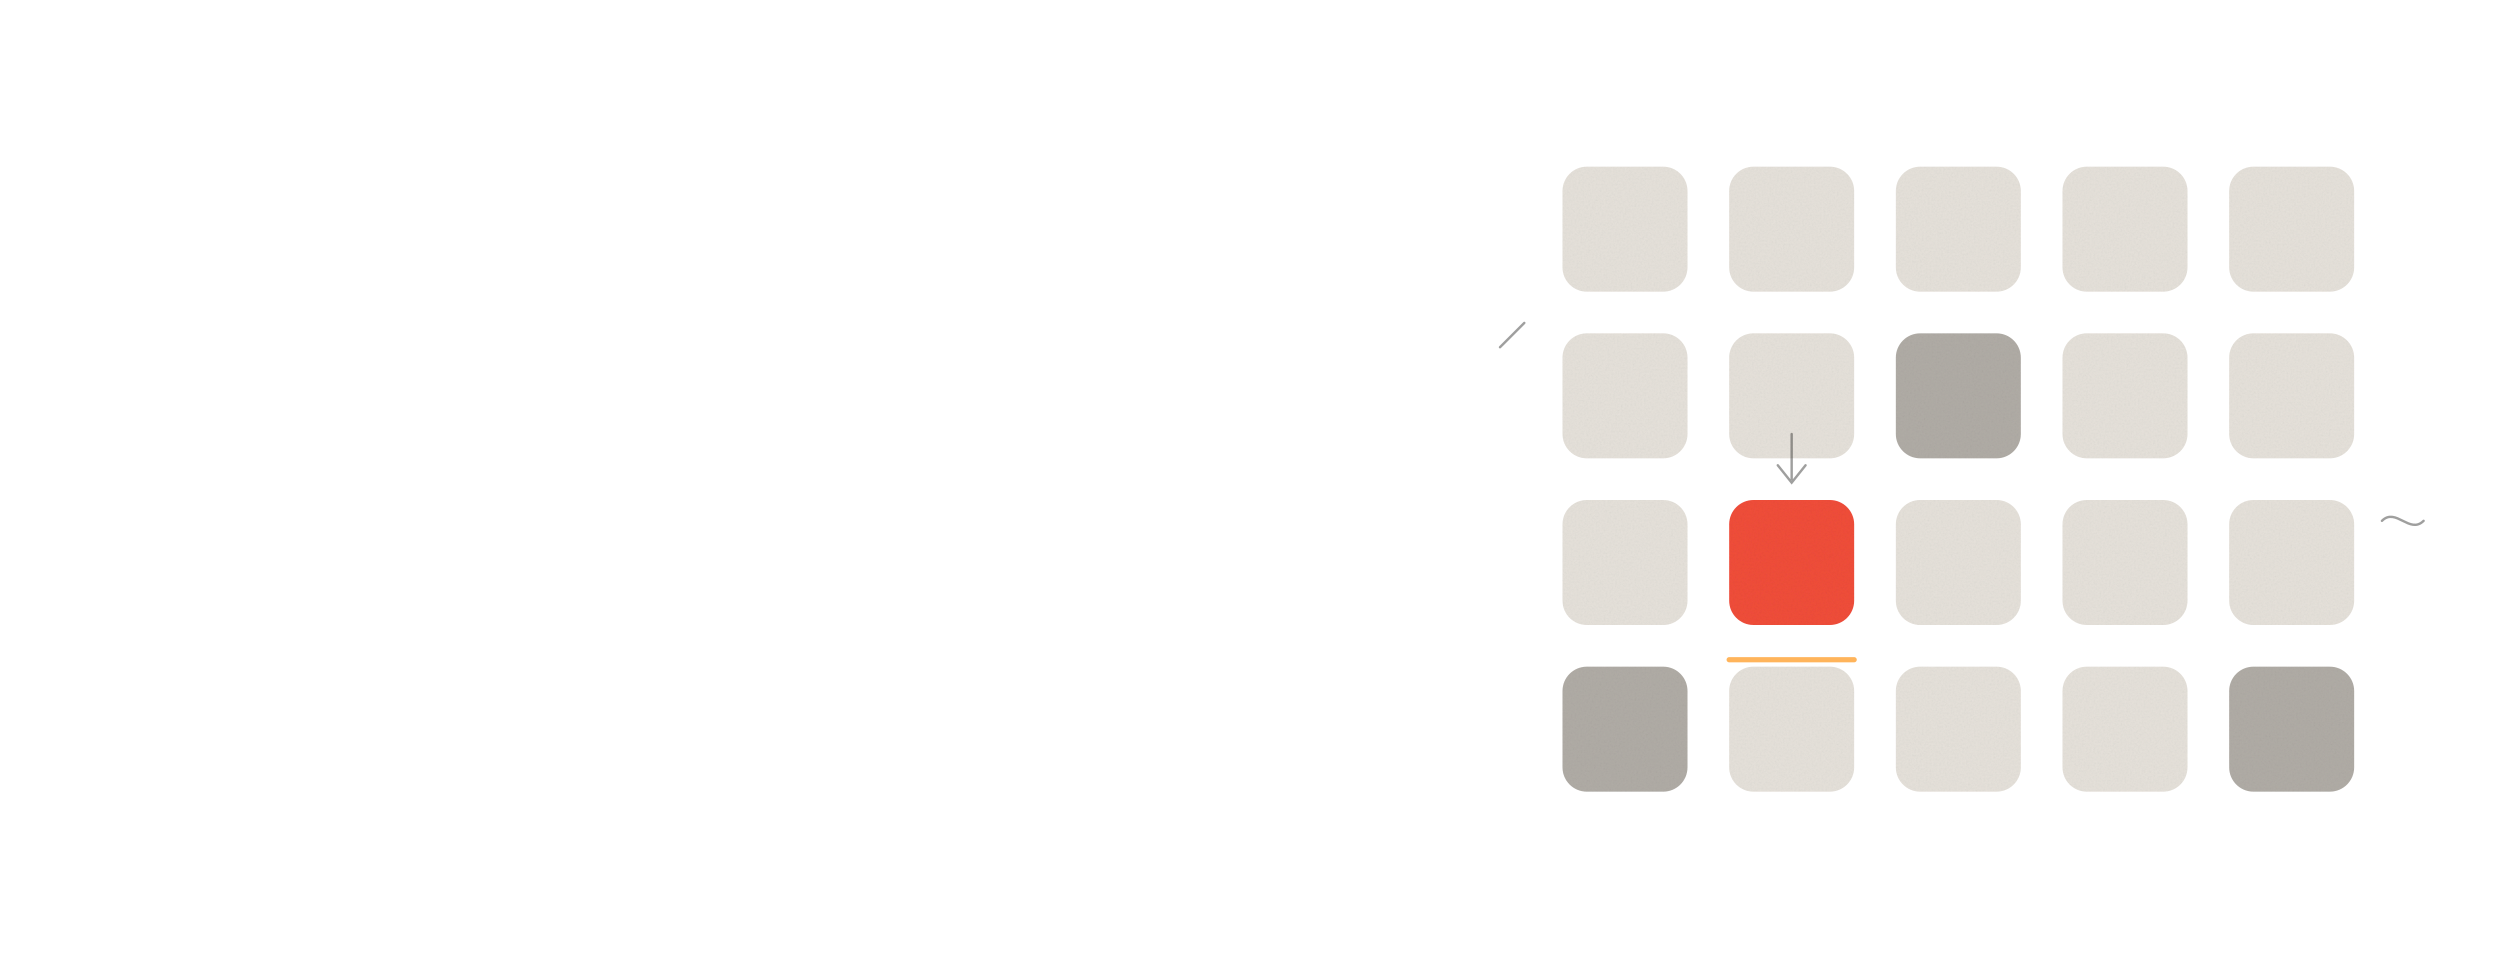
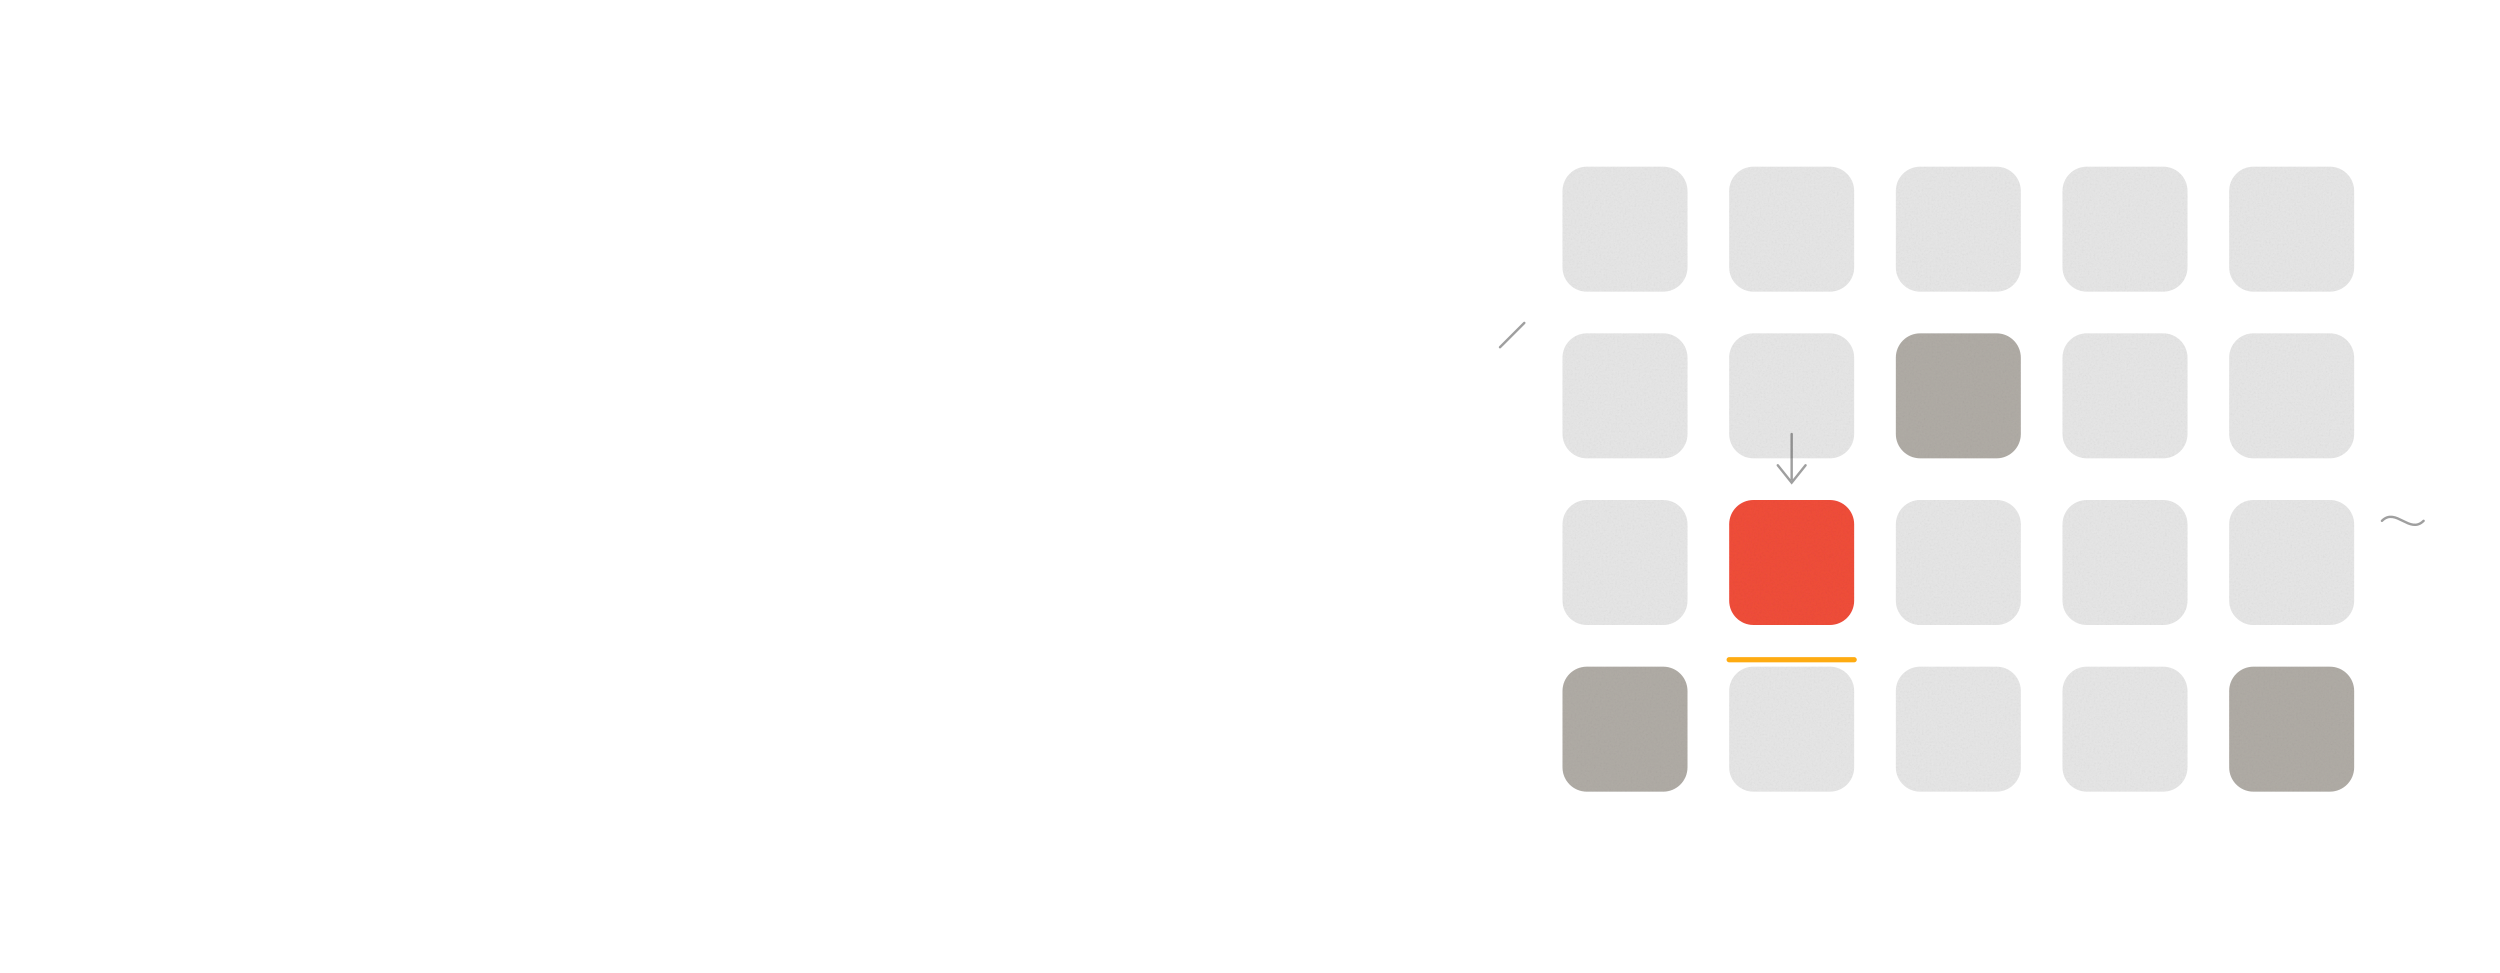
<svg xmlns="http://www.w3.org/2000/svg" width="1440" height="560" fill="none">
  <defs>
    <filter id="g" width="110%" height="110%" x="-5%" y="-5%">
      <feTurbulence baseFrequency=".9" numOctaves="3" result="n" seed="4" type="fractalNoise" />
      <feColorMatrix in="n" result="s" type="saturate" values="0" />
      <feComponentTransfer in="s" result="a">
        <feFuncA slope=".14" type="linear" />
      </feComponentTransfer>
      <feComposite in="a" in2="SourceAlpha" operator="in" result="m" />
      <feBlend in="SourceGraphic" in2="m" mode="multiply" />
    </filter>
  </defs>
  <g filter="url(#g)">
-     <g fill="#e5e1da">
+     <g fill="#e6e6e6">
      <rect width="72" height="72" x="900" y="96" rx="14" />
      <rect width="72" height="72" x="996" y="96" rx="14" />
      <rect width="72" height="72" x="1092" y="96" rx="14" />
      <rect width="72" height="72" x="1188" y="96" rx="14" />
      <rect width="72" height="72" x="1284" y="96" rx="14" />
      <rect width="72" height="72" x="900" y="192" rx="14" />
      <rect width="72" height="72" x="996" y="192" rx="14" />
      <rect width="72" height="72" x="1188" y="192" rx="14" />
      <rect width="72" height="72" x="1284" y="192" rx="14" />
      <rect width="72" height="72" x="900" y="288" rx="14" />
      <rect width="72" height="72" x="1092" y="288" rx="14" />
      <rect width="72" height="72" x="1188" y="288" rx="14" />
      <rect width="72" height="72" x="1284" y="288" rx="14" />
      <rect width="72" height="72" x="996" y="384" rx="14" />
      <rect width="72" height="72" x="1092" y="384" rx="14" />
      <rect width="72" height="72" x="1188" y="384" rx="14" />
    </g>
    <g fill="#b0aca6">
      <rect width="72" height="72" x="1092" y="192" rx="14" />
      <rect width="72" height="72" x="900" y="384" rx="14" />
      <rect width="72" height="72" x="1284" y="384" rx="14" />
    </g>
    <rect width="72" height="72" x="996" y="288" fill="#f04d3b" rx="14" />
  </g>
-   <path stroke="#2a2a28" stroke-linecap="round" stroke-width="1.4" d="M1032 250v26m-8-8 8 10 8-10m332 32c8-8 16 8 24 0M864 200l14-14" opacity=".45" />
-   <path stroke="#ffb45b" stroke-linecap="round" stroke-width="3" d="M996 380h72" />
+   <path stroke="#2a2a2a" stroke-linecap="round" stroke-width="1.4" d="M1032 250v26m-8-8 8 10 8-10m332 32c8-8 16 8 24 0M864 200l14-14" opacity=".45" />
+   <path stroke="#feab11" stroke-linecap="round" stroke-width="3" d="M996 380h72" />
</svg>
